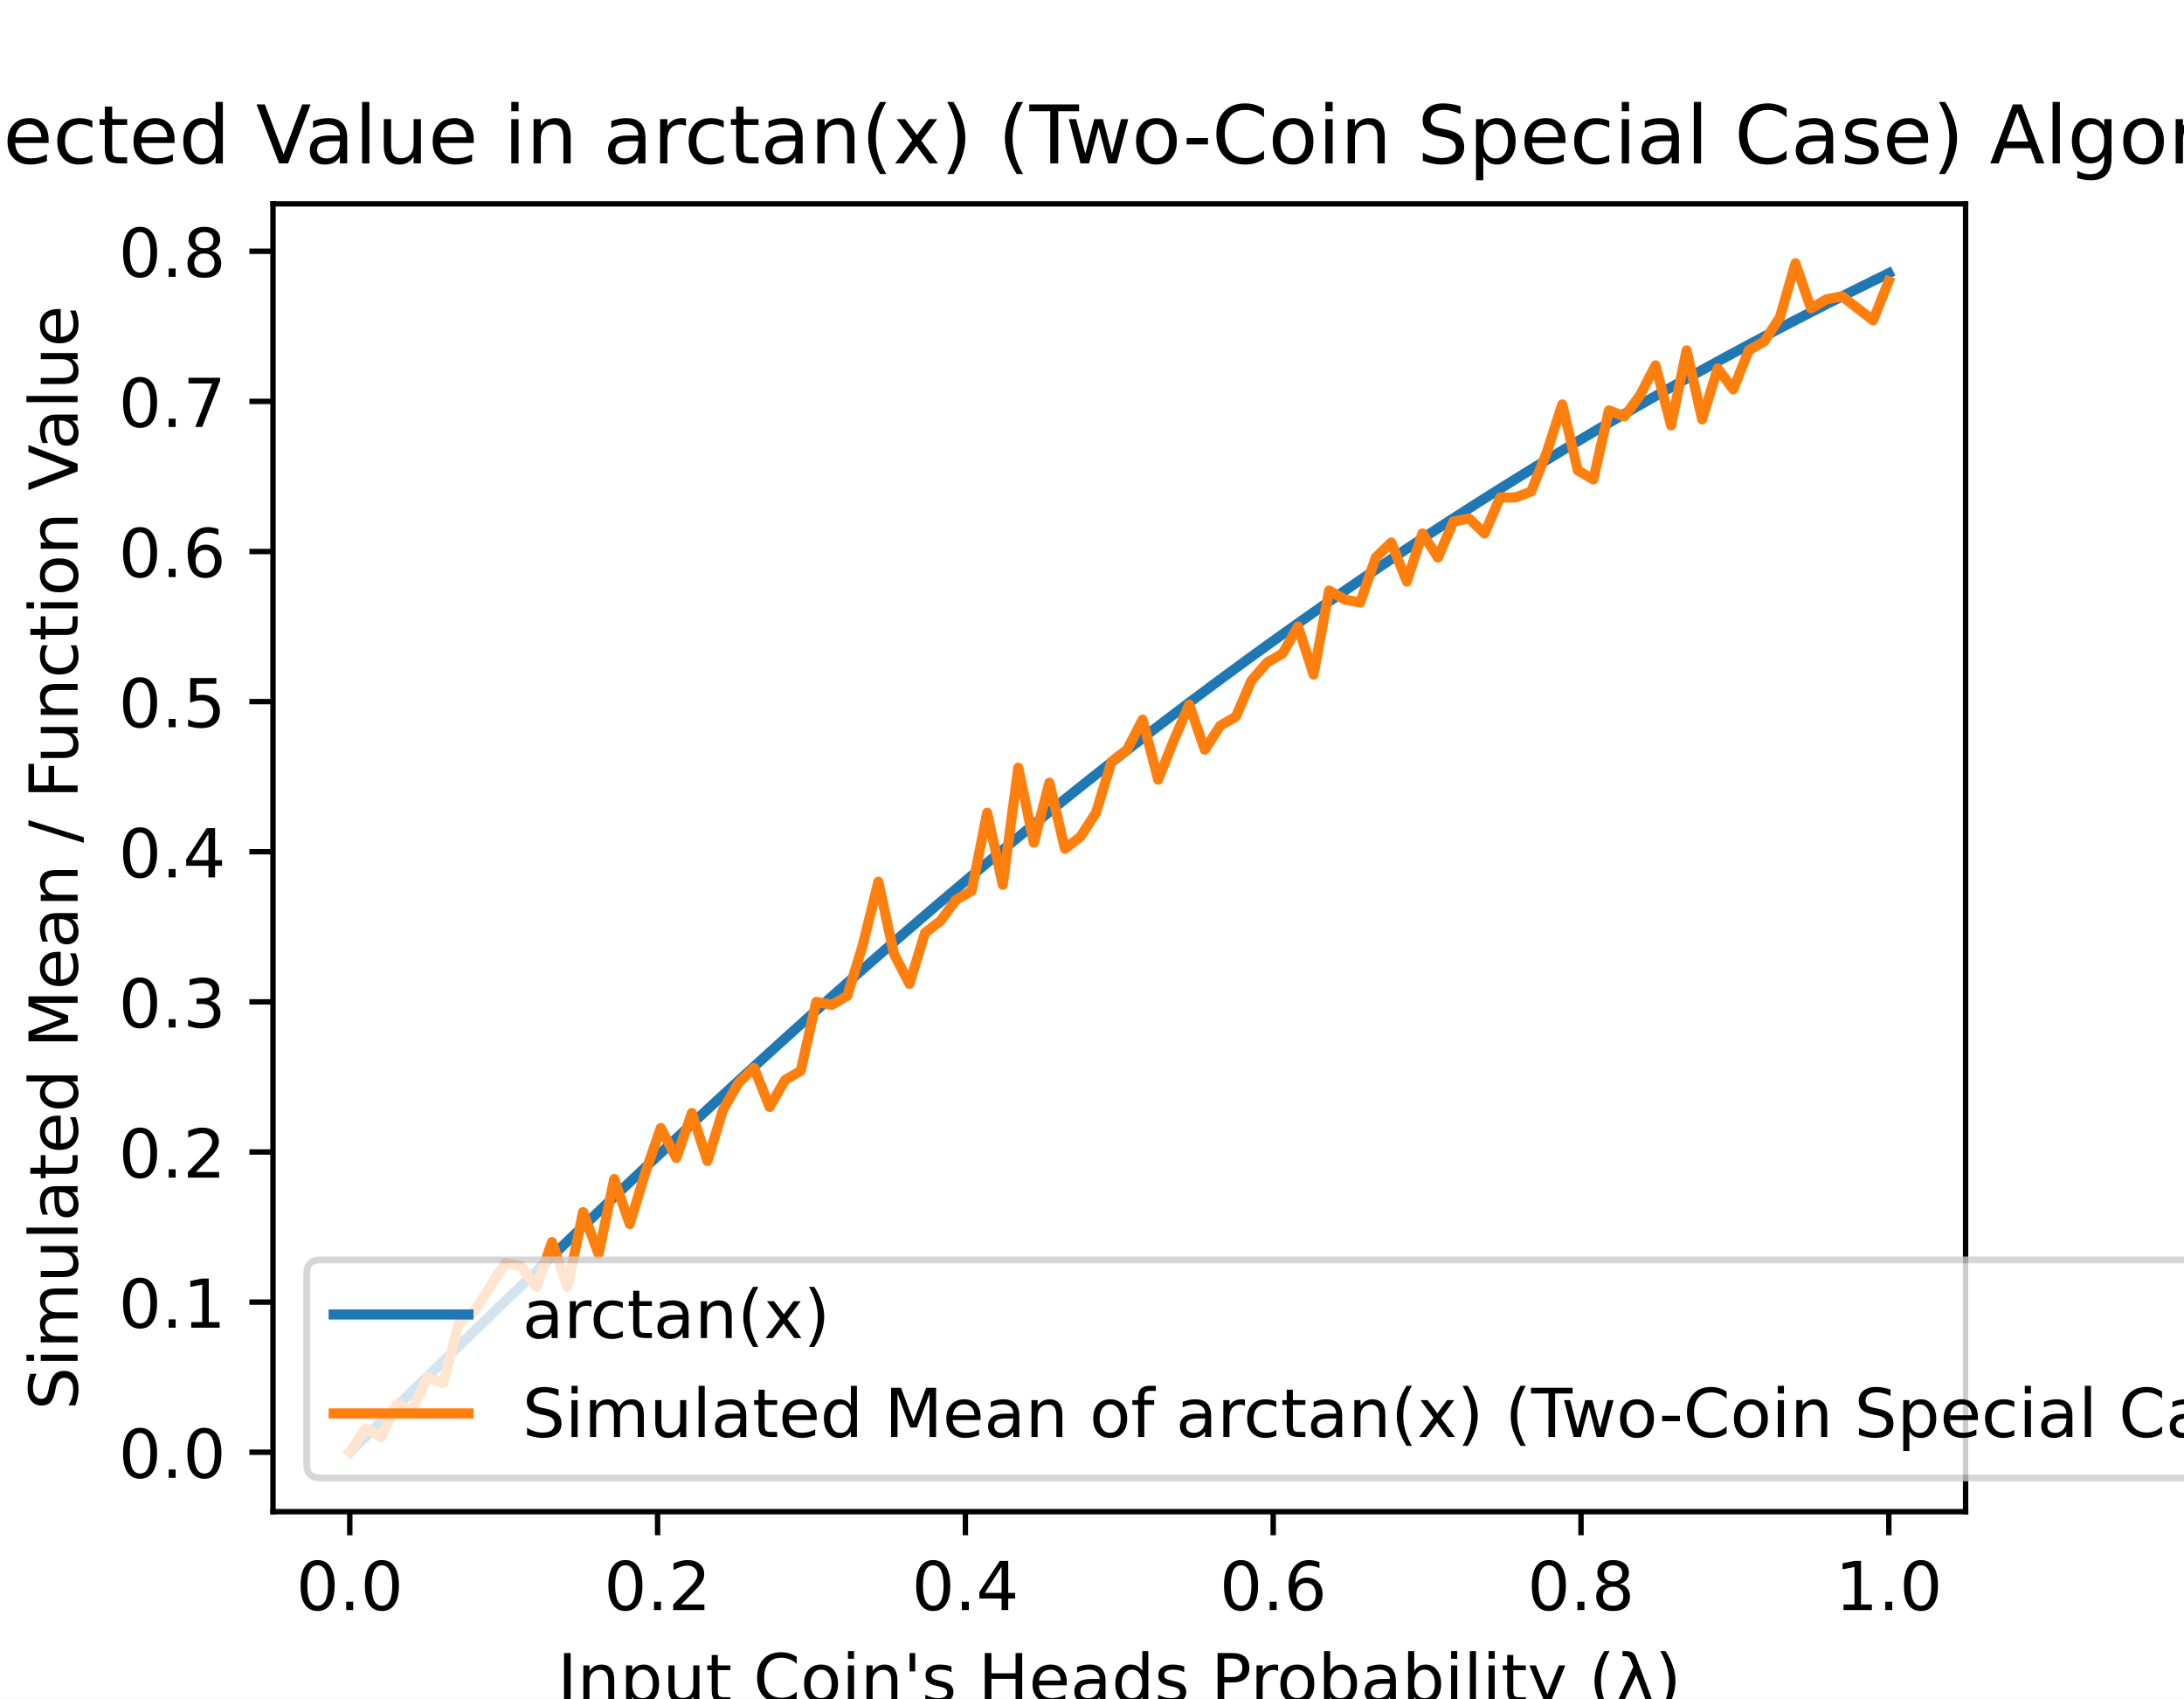
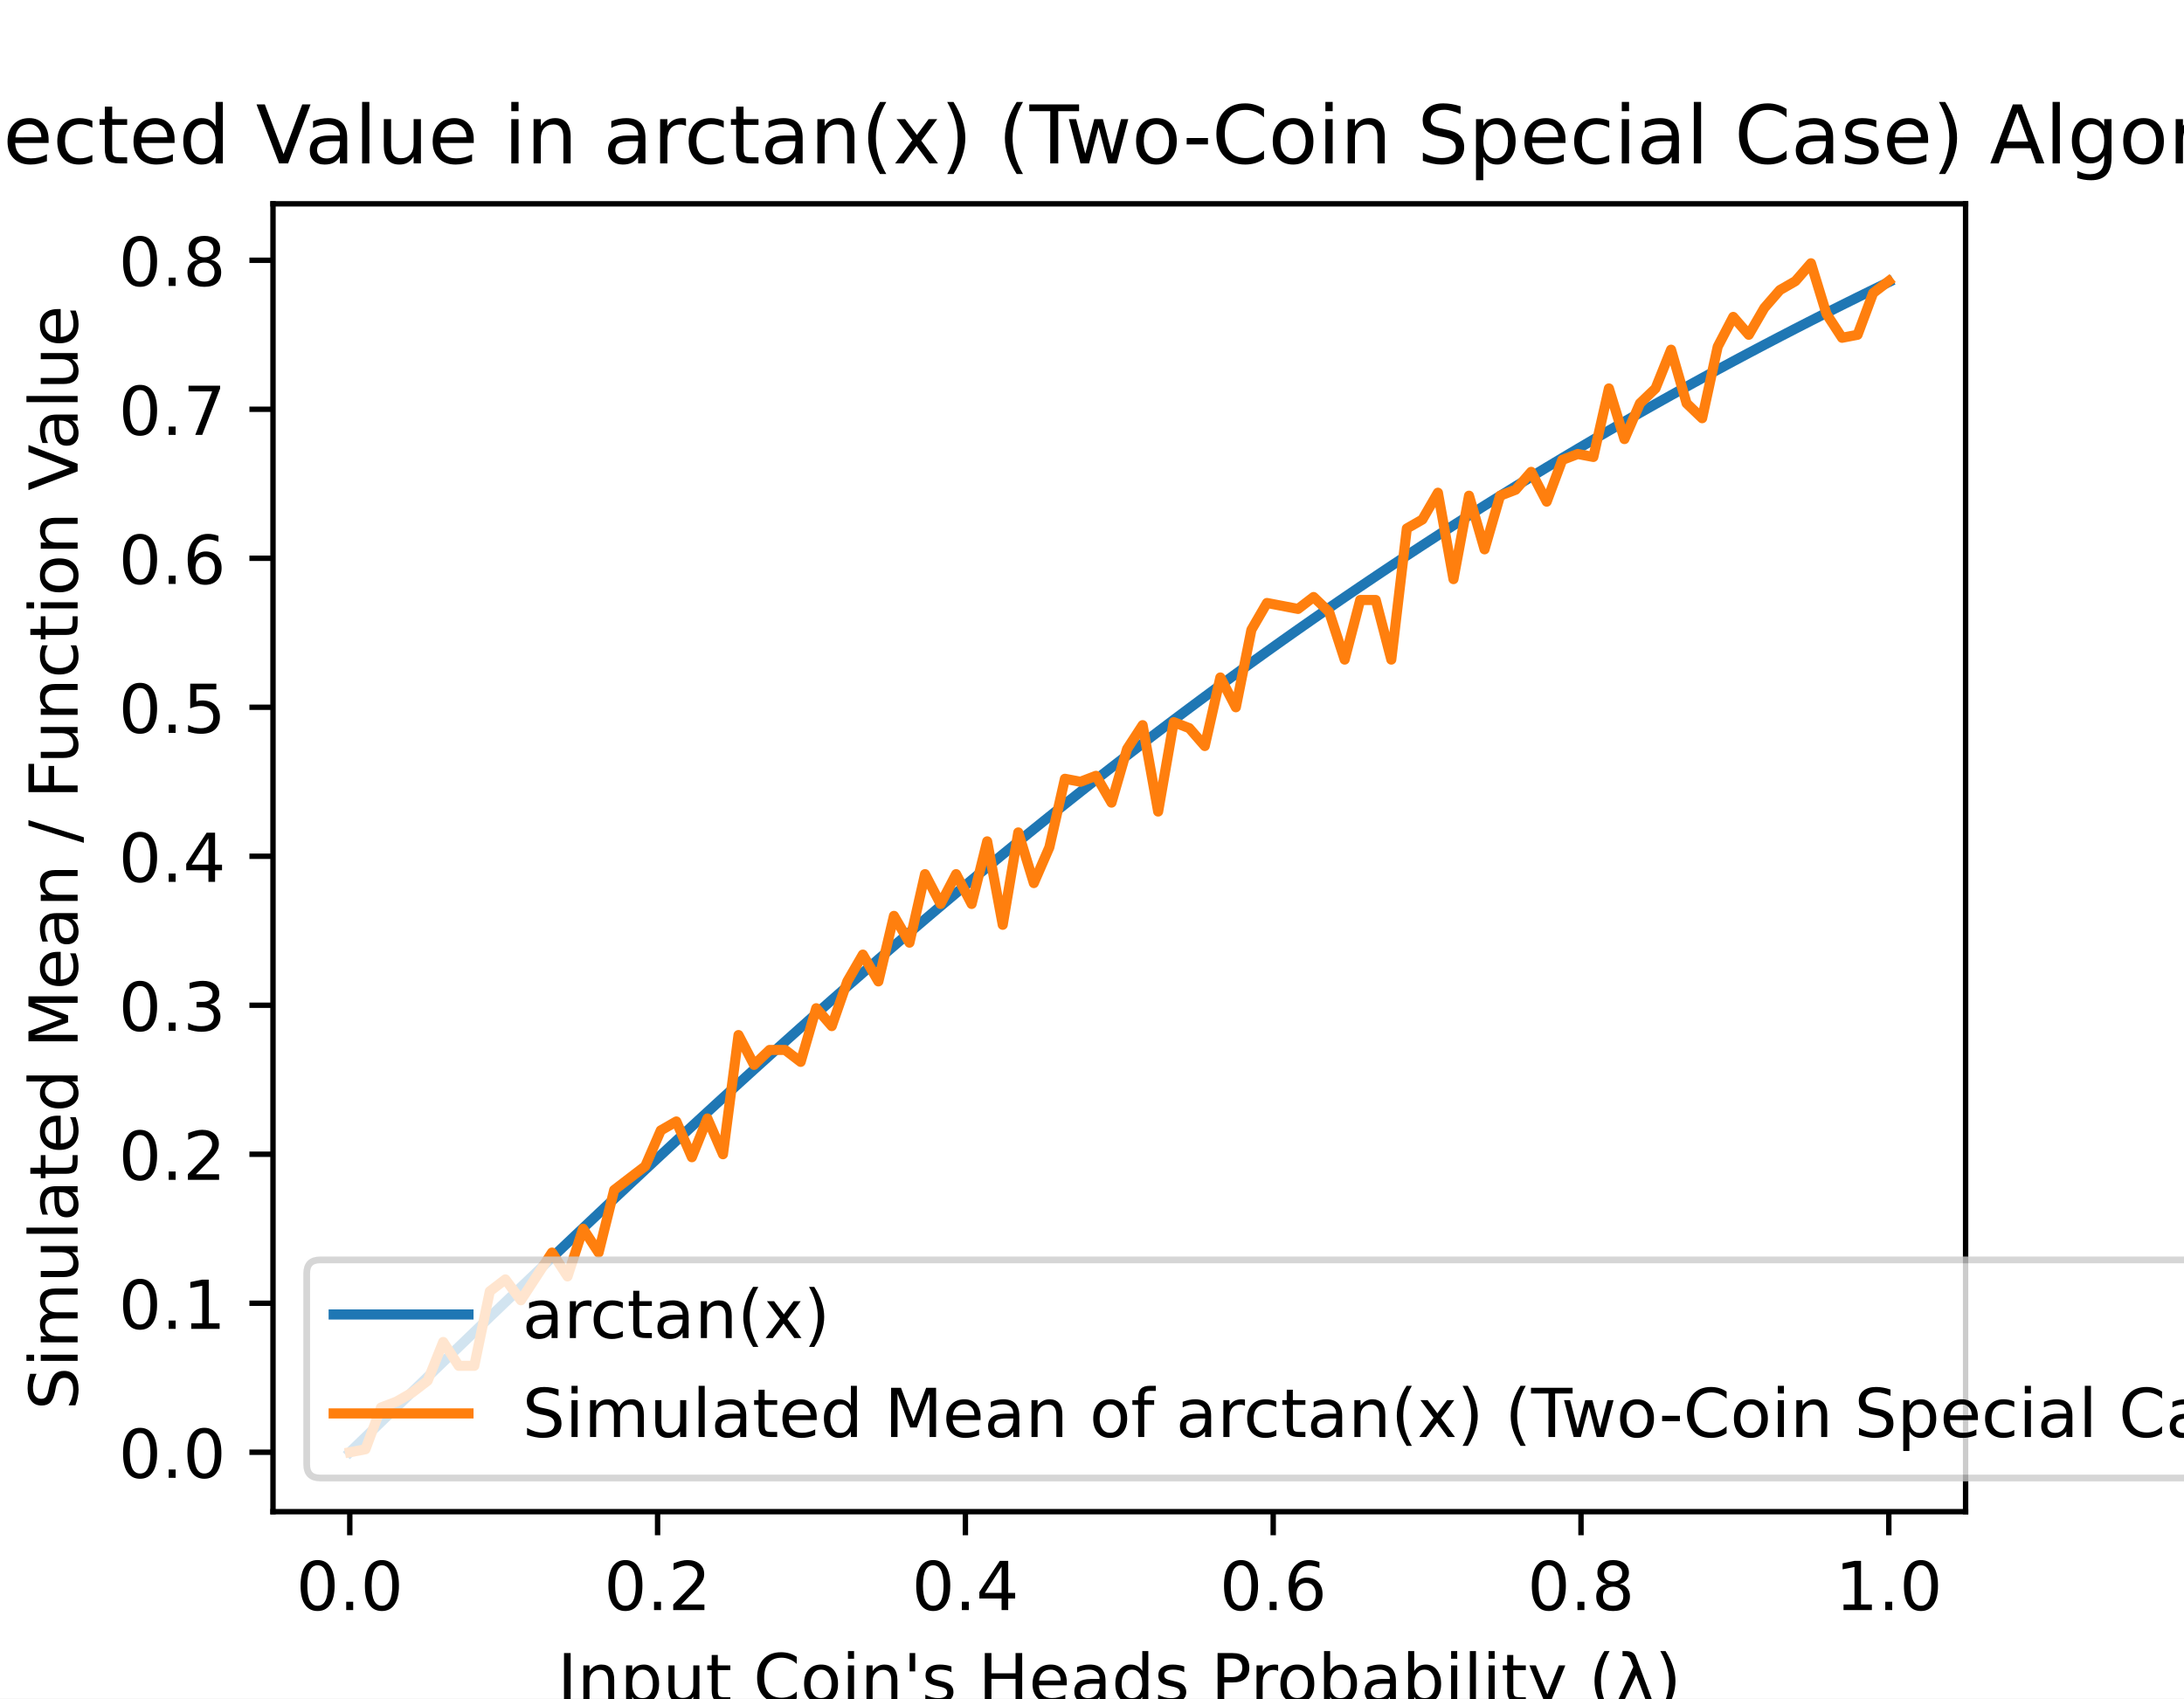
<svg xmlns="http://www.w3.org/2000/svg" xmlns:xlink="http://www.w3.org/1999/xlink" height="252pt" version="1.1" viewBox="0 0 324 252" width="324pt">
  <defs>
    <style type="text/css">
*{stroke-linecap:butt;stroke-linejoin:round;}
  </style>
  </defs>
  <g id="figure_1">
    <g id="patch_1">
      <path d="M 0 252  L 324 252  L 324 0  L 0 0  z " style="fill:#ffffff;" />
    </g>
    <g id="axes_1">
      <g id="patch_2">
        <path d="M 40.5 224.28  L 291.6 224.28  L 291.6 30.24  L 40.5 30.24  z " style="fill:#ffffff;" />
      </g>
      <g id="matplotlib.axis_1">
        <g id="xtick_1">
          <g id="line2d_1">
            <defs>
-               <path d="M 0 0  L 0 3.5  " id="mf734e2e284" style="stroke:#000000;stroke-width:0.8;" />
+               <path d="M 0 0  L 0 3.5  " id="m6fe70b64c1" style="stroke:#000000;stroke-width:0.8;" />
            </defs>
            <g>
-               <use style="stroke:#000000;stroke-width:0.8;" x="51.891" xlink:href="#mf734e2e284" y="224.28" />
+               <use style="stroke:#000000;stroke-width:0.8;" x="51.891" xlink:href="#m6fe70b64c1" y="224.28" />
            </g>
          </g>
          <g id="text_1">
            <text style="font-family:DejaVu Sans;font-size:10px;font-style:normal;font-weight:normal;text-anchor:middle;" transform="rotate(-0, 51.89081, 238.8784)" x="51.891" y="238.878">0.0</text>
          </g>
        </g>
        <g id="xtick_2">
          <g id="line2d_2">
            <g>
-               <use style="stroke:#000000;stroke-width:0.8;" x="97.554" xlink:href="#mf734e2e284" y="224.28" />
+               <use style="stroke:#000000;stroke-width:0.8;" x="97.554" xlink:href="#m6fe70b64c1" y="224.28" />
            </g>
          </g>
          <g id="text_2">
            <text style="font-family:DejaVu Sans;font-size:10px;font-style:normal;font-weight:normal;text-anchor:middle;" transform="rotate(-0, 97.55448, 238.8784)" x="97.554" y="238.878">0.2</text>
          </g>
        </g>
        <g id="xtick_3">
          <g id="line2d_3">
            <g>
-               <use style="stroke:#000000;stroke-width:0.8;" x="143.218" xlink:href="#mf734e2e284" y="224.28" />
+               <use style="stroke:#000000;stroke-width:0.8;" x="143.218" xlink:href="#m6fe70b64c1" y="224.28" />
            </g>
          </g>
          <g id="text_3">
            <text style="font-family:DejaVu Sans;font-size:10px;font-style:normal;font-weight:normal;text-anchor:middle;" transform="rotate(-0, 143.2182, 238.8784)" x="143.218" y="238.878">0.4</text>
          </g>
        </g>
        <g id="xtick_4">
          <g id="line2d_4">
            <g>
-               <use style="stroke:#000000;stroke-width:0.8;" x="188.882" xlink:href="#mf734e2e284" y="224.28" />
+               <use style="stroke:#000000;stroke-width:0.8;" x="188.882" xlink:href="#m6fe70b64c1" y="224.28" />
            </g>
          </g>
          <g id="text_4">
            <text style="font-family:DejaVu Sans;font-size:10px;font-style:normal;font-weight:normal;text-anchor:middle;" transform="rotate(-0, 188.8818, 238.8784)" x="188.882" y="238.878">0.6</text>
          </g>
        </g>
        <g id="xtick_5">
          <g id="line2d_5">
            <g>
-               <use style="stroke:#000000;stroke-width:0.8;" x="234.546" xlink:href="#mf734e2e284" y="224.28" />
+               <use style="stroke:#000000;stroke-width:0.8;" x="234.546" xlink:href="#m6fe70b64c1" y="224.28" />
            </g>
          </g>
          <g id="text_5">
            <text style="font-family:DejaVu Sans;font-size:10px;font-style:normal;font-weight:normal;text-anchor:middle;" transform="rotate(-0, 234.5455, 238.8784)" x="234.546" y="238.878">0.8</text>
          </g>
        </g>
        <g id="xtick_6">
          <g id="line2d_6">
            <g>
-               <use style="stroke:#000000;stroke-width:0.8;" x="280.209" xlink:href="#mf734e2e284" y="224.28" />
+               <use style="stroke:#000000;stroke-width:0.8;" x="280.209" xlink:href="#m6fe70b64c1" y="224.28" />
            </g>
          </g>
          <g id="text_6">
            <text style="font-family:DejaVu Sans;font-size:10px;font-style:normal;font-weight:normal;text-anchor:middle;" transform="rotate(-0, 280.2092, 238.8784)" x="280.209" y="238.878">1.0</text>
          </g>
        </g>
        <g id="text_7">
          <text style="font-family:DejaVu Sans;font-size:10px;font-style:normal;font-weight:normal;text-anchor:middle;" transform="rotate(-0, 166.05, 252.5566)" x="166.05" y="252.557">Input Coin's Heads Probability (λ)</text>
        </g>
      </g>
      <g id="matplotlib.axis_2">
        <g id="ytick_1">
          <g id="line2d_7">
            <defs>
-               <path d="M 0 0  L -3.5 0  " id="m799a9056b3" style="stroke:#000000;stroke-width:0.8;" />
+               <path d="M 0 0  L -3.5 0  " id="maeb0c98c6f" style="stroke:#000000;stroke-width:0.8;" />
            </defs>
            <g>
-               <use style="stroke:#000000;stroke-width:0.8;" x="40.5" xlink:href="#m799a9056b3" y="215.46" />
+               <use style="stroke:#000000;stroke-width:0.8;" x="40.5" xlink:href="#maeb0c98c6f" y="215.46" />
            </g>
          </g>
          <g id="text_8">
            <text style="font-family:DejaVu Sans;font-size:10px;font-style:normal;font-weight:normal;text-anchor:end;" transform="rotate(-0, 33.5, 219.2592)" x="33.5" y="219.259">0.0</text>
          </g>
        </g>
        <g id="ytick_2">
          <g id="line2d_8">
            <g>
-               <use style="stroke:#000000;stroke-width:0.8;" x="40.5" xlink:href="#m799a9056b3" y="193.187" />
+               <use style="stroke:#000000;stroke-width:0.8;" x="40.5" xlink:href="#maeb0c98c6f" y="193.355" />
            </g>
          </g>
          <g id="text_9">
-             <text style="font-family:DejaVu Sans;font-size:10px;font-style:normal;font-weight:normal;text-anchor:end;" transform="rotate(-0, 33.5, 196.9865)" x="33.5" y="196.986">0.1</text>
+             <text style="font-family:DejaVu Sans;font-size:10px;font-style:normal;font-weight:normal;text-anchor:end;" transform="rotate(-0, 33.5, 197.154)" x="33.5" y="197.154">0.1</text>
          </g>
        </g>
        <g id="ytick_3">
          <g id="line2d_9">
            <g>
-               <use style="stroke:#000000;stroke-width:0.8;" x="40.5" xlink:href="#m799a9056b3" y="170.915" />
+               <use style="stroke:#000000;stroke-width:0.8;" x="40.5" xlink:href="#maeb0c98c6f" y="171.249" />
            </g>
          </g>
          <g id="text_10">
-             <text style="font-family:DejaVu Sans;font-size:10px;font-style:normal;font-weight:normal;text-anchor:end;" transform="rotate(-0, 33.5, 174.7138)" x="33.5" y="174.714">0.2</text>
+             <text style="font-family:DejaVu Sans;font-size:10px;font-style:normal;font-weight:normal;text-anchor:end;" transform="rotate(-0, 33.5, 175.0487)" x="33.5" y="175.049">0.2</text>
          </g>
        </g>
        <g id="ytick_4">
          <g id="line2d_10">
            <g>
-               <use style="stroke:#000000;stroke-width:0.8;" x="40.5" xlink:href="#m799a9056b3" y="148.642" />
+               <use style="stroke:#000000;stroke-width:0.8;" x="40.5" xlink:href="#maeb0c98c6f" y="149.144" />
            </g>
          </g>
          <g id="text_11">
-             <text style="font-family:DejaVu Sans;font-size:10px;font-style:normal;font-weight:normal;text-anchor:end;" transform="rotate(-0, 33.5, 152.441)" x="33.5" y="152.441">0.3</text>
+             <text style="font-family:DejaVu Sans;font-size:10px;font-style:normal;font-weight:normal;text-anchor:end;" transform="rotate(-0, 33.5, 152.9434)" x="33.5" y="152.943">0.3</text>
          </g>
        </g>
        <g id="ytick_5">
          <g id="line2d_11">
            <g>
-               <use style="stroke:#000000;stroke-width:0.8;" x="40.5" xlink:href="#m799a9056b3" y="126.369" />
+               <use style="stroke:#000000;stroke-width:0.8;" x="40.5" xlink:href="#maeb0c98c6f" y="127.039" />
            </g>
          </g>
          <g id="text_12">
-             <text style="font-family:DejaVu Sans;font-size:10px;font-style:normal;font-weight:normal;text-anchor:end;" transform="rotate(-0, 33.5, 130.1683)" x="33.5" y="130.168">0.4</text>
+             <text style="font-family:DejaVu Sans;font-size:10px;font-style:normal;font-weight:normal;text-anchor:end;" transform="rotate(-0, 33.5, 130.8382)" x="33.5" y="130.838">0.4</text>
          </g>
        </g>
        <g id="ytick_6">
          <g id="line2d_12">
            <g>
-               <use style="stroke:#000000;stroke-width:0.8;" x="40.5" xlink:href="#m799a9056b3" y="104.096" />
+               <use style="stroke:#000000;stroke-width:0.8;" x="40.5" xlink:href="#maeb0c98c6f" y="104.934" />
            </g>
          </g>
          <g id="text_13">
-             <text style="font-family:DejaVu Sans;font-size:10px;font-style:normal;font-weight:normal;text-anchor:end;" transform="rotate(-0, 33.5, 107.8956)" x="33.5" y="107.896">0.5</text>
+             <text style="font-family:DejaVu Sans;font-size:10px;font-style:normal;font-weight:normal;text-anchor:end;" transform="rotate(-0, 33.5, 108.7329)" x="33.5" y="108.733">0.5</text>
          </g>
        </g>
        <g id="ytick_7">
          <g id="line2d_13">
            <g>
-               <use style="stroke:#000000;stroke-width:0.8;" x="40.5" xlink:href="#m799a9056b3" y="81.824" />
+               <use style="stroke:#000000;stroke-width:0.8;" x="40.5" xlink:href="#maeb0c98c6f" y="82.828" />
            </g>
          </g>
          <g id="text_14">
-             <text style="font-family:DejaVu Sans;font-size:10px;font-style:normal;font-weight:normal;text-anchor:end;" transform="rotate(-0, 33.5, 85.62286)" x="33.5" y="85.623">0.6</text>
+             <text style="font-family:DejaVu Sans;font-size:10px;font-style:normal;font-weight:normal;text-anchor:end;" transform="rotate(-0, 33.5, 86.62764)" x="33.5" y="86.628">0.6</text>
          </g>
        </g>
        <g id="ytick_8">
          <g id="line2d_14">
            <g>
-               <use style="stroke:#000000;stroke-width:0.8;" x="40.5" xlink:href="#m799a9056b3" y="59.551" />
+               <use style="stroke:#000000;stroke-width:0.8;" x="40.5" xlink:href="#maeb0c98c6f" y="60.723" />
            </g>
          </g>
          <g id="text_15">
-             <text style="font-family:DejaVu Sans;font-size:10px;font-style:normal;font-weight:normal;text-anchor:end;" transform="rotate(-0, 33.5, 63.35013)" x="33.5" y="63.35">0.7</text>
+             <text style="font-family:DejaVu Sans;font-size:10px;font-style:normal;font-weight:normal;text-anchor:end;" transform="rotate(-0, 33.5, 64.52238)" x="33.5" y="64.522">0.7</text>
          </g>
        </g>
        <g id="ytick_9">
          <g id="line2d_15">
            <g>
-               <use style="stroke:#000000;stroke-width:0.8;" x="40.5" xlink:href="#m799a9056b3" y="37.278" />
+               <use style="stroke:#000000;stroke-width:0.8;" x="40.5" xlink:href="#maeb0c98c6f" y="38.618" />
            </g>
          </g>
          <g id="text_16">
-             <text style="font-family:DejaVu Sans;font-size:10px;font-style:normal;font-weight:normal;text-anchor:end;" transform="rotate(-0, 33.5, 41.0774)" x="33.5" y="41.077">0.8</text>
+             <text style="font-family:DejaVu Sans;font-size:10px;font-style:normal;font-weight:normal;text-anchor:end;" transform="rotate(-0, 33.5, 42.41711)" x="33.5" y="42.417">0.8</text>
          </g>
        </g>
        <g id="text_17">
          <text style="font-family:DejaVu Sans;font-size:10px;font-style:normal;font-weight:normal;text-anchor:middle;" transform="rotate(-90, 11.51719, 127.26)" x="11.517" y="127.26">Simulated Mean / Function Value</text>
        </g>
      </g>
      <g id="line2d_16">
-         <path clip-path="url(#pd02d2c2135)" d="M 51.914 215.438  L 54.219 213.188  L 56.525 210.94  L 58.831 208.692  L 61.137 206.445  L 63.443 204.201  L 65.748 201.958  L 68.054 199.719  L 70.36 197.482  L 72.666 195.249  L 74.971 193.021  L 77.277 190.797  L 79.583 188.577  L 81.889 186.363  L 84.195 184.155  L 86.5 181.953  L 88.806 179.758  L 91.112 177.569  L 93.418 175.388  L 95.724 173.215  L 98.029 171.049  L 100.335 168.893  L 102.641 166.745  L 104.947 164.606  L 107.252 162.477  L 109.558 160.357  L 111.864 158.248  L 114.17 156.149  L 116.476 154.061  L 118.781 151.984  L 121.087 149.918  L 123.393 147.864  L 125.699 145.821  L 128.005 143.791  L 130.31 141.773  L 132.616 139.767  L 134.922 137.774  L 137.228 135.794  L 139.533 133.827  L 141.839 131.873  L 144.145 129.932  L 146.451 128.006  L 148.757 126.093  L 151.062 124.193  L 153.368 122.308  L 155.674 120.437  L 157.98 118.58  L 160.286 116.737  L 162.591 114.909  L 164.897 113.095  L 167.203 111.295  L 169.509 109.51  L 171.814 107.74  L 174.12 105.984  L 176.426 104.243  L 178.732 102.517  L 181.038 100.806  L 183.343 99.109  L 185.649 97.427  L 187.955 95.76  L 190.261 94.107  L 192.567 92.47  L 194.872 90.847  L 197.178 89.238  L 199.484 87.645  L 201.79 86.065  L 204.095 84.501  L 206.401 82.951  L 208.707 81.415  L 211.013 79.894  L 213.319 78.387  L 215.624 76.895  L 217.93 75.417  L 220.236 73.952  L 222.542 72.502  L 224.848 71.066  L 227.153 69.644  L 229.459 68.235  L 231.765 66.841  L 234.071 65.46  L 236.376 64.092  L 238.682 62.738  L 240.988 61.397  L 243.294 60.069  L 245.6 58.755  L 247.905 57.454  L 250.211 56.165  L 252.517 54.89  L 254.823 53.627  L 257.129 52.376  L 259.434 51.138  L 261.74 49.913  L 264.046 48.7  L 266.352 47.499  L 268.657 46.31  L 270.963 45.133  L 273.269 43.967  L 275.575 42.814  L 277.881 41.672  L 280.186 40.542  " style="fill:none;stroke:#1f77b4;stroke-linecap:square;stroke-width:1.5;" />
+         <path clip-path="url(#p678e1b2d8f)" d="M 51.914 215.438  L 54.219 213.206  L 56.525 210.974  L 58.831 208.743  L 61.137 206.513  L 63.443 204.285  L 65.748 202.06  L 68.054 199.837  L 70.36 197.617  L 72.666 195.401  L 74.971 193.189  L 77.277 190.982  L 79.583 188.779  L 81.889 186.582  L 84.195 184.39  L 86.5 182.205  L 88.806 180.026  L 91.112 177.854  L 93.418 175.689  L 95.724 173.532  L 98.029 171.383  L 100.335 169.243  L 102.641 167.111  L 104.947 164.988  L 107.252 162.875  L 109.558 160.771  L 111.864 158.678  L 114.17 156.595  L 116.476 154.522  L 118.781 152.461  L 121.087 150.411  L 123.393 148.372  L 125.699 146.345  L 128.005 144.33  L 130.31 142.327  L 132.616 140.336  L 134.922 138.358  L 137.228 136.393  L 139.533 134.44  L 141.839 132.501  L 144.145 130.576  L 146.451 128.663  L 148.757 126.764  L 151.062 124.879  L 153.368 123.008  L 155.674 121.151  L 157.98 119.308  L 160.286 117.479  L 162.591 115.665  L 164.897 113.864  L 167.203 112.078  L 169.509 110.307  L 171.814 108.55  L 174.12 106.807  L 176.426 105.08  L 178.732 103.366  L 181.038 101.668  L 183.343 99.984  L 185.649 98.315  L 187.955 96.66  L 190.261 95.02  L 192.567 93.394  L 194.872 91.784  L 197.178 90.187  L 199.484 88.606  L 201.79 87.038  L 204.095 85.486  L 206.401 83.947  L 208.707 82.423  L 211.013 80.913  L 213.319 79.418  L 215.624 77.937  L 217.93 76.469  L 220.236 75.016  L 222.542 73.577  L 224.848 72.152  L 227.153 70.74  L 229.459 69.342  L 231.765 67.958  L 234.071 66.587  L 236.376 65.23  L 238.682 63.886  L 240.988 62.555  L 243.294 61.238  L 245.6 59.933  L 247.905 58.642  L 250.211 57.363  L 252.517 56.097  L 254.823 54.843  L 257.129 53.602  L 259.434 52.374  L 261.74 51.158  L 264.046 49.954  L 266.352 48.762  L 268.657 47.582  L 270.963 46.413  L 273.269 45.257  L 275.575 44.112  L 277.881 42.979  L 280.186 41.857  " style="fill:none;stroke:#1f77b4;stroke-linecap:square;stroke-width:1.5;" />
      </g>
      <g id="line2d_17">
-         <path clip-path="url(#pd02d2c2135)" d="M 51.914 215.46  L 54.219 211.896  L 56.525 213.233  L 58.831 208.333  L 61.137 209.224  L 63.443 204.324  L 65.748 205.215  L 68.054 196.305  L 70.36 194.524  L 72.666 190.96  L 74.971 187.396  L 77.277 187.842  L 79.583 190.96  L 81.889 184.278  L 84.195 190.96  L 86.5 179.824  L 88.806 186.06  L 91.112 174.924  L 93.418 181.605  L 95.724 174.033  L 98.029 167.351  L 100.335 171.805  L 102.641 165.124  L 104.947 172.251  L 107.252 164.678  L 109.558 160.669  L 111.864 158.442  L 114.17 164.233  L 116.476 160.224  L 118.781 158.887  L 121.087 148.642  L 123.393 149.087  L 125.699 147.751  L 128.005 140.178  L 130.31 130.824  L 132.616 141.515  L 134.922 145.969  L 137.228 138.396  L 139.533 136.615  L 141.839 133.496  L 144.145 132.16  L 146.451 120.578  L 148.757 131.269  L 151.062 113.896  L 153.368 125.033  L 155.674 116.124  L 157.98 125.924  L 160.286 124.142  L 162.591 120.578  L 164.897 113.005  L 167.203 111.224  L 169.509 106.769  L 171.814 115.678  L 174.12 109.887  L 176.426 104.542  L 178.732 111.224  L 181.038 107.66  L 183.343 106.324  L 185.649 100.978  L 187.955 98.305  L 190.261 96.969  L 192.567 92.96  L 194.872 100.087  L 197.178 87.615  L 199.484 88.951  L 201.79 89.396  L 204.095 82.715  L 206.401 80.487  L 208.707 86.278  L 211.013 79.151  L 213.319 82.715  L 215.624 77.369  L 217.93 76.924  L 220.236 79.151  L 222.542 73.805  L 224.848 73.805  L 227.153 72.915  L 229.459 67.124  L 231.765 59.996  L 234.071 69.796  L 236.376 71.133  L 238.682 60.887  L 240.988 61.778  L 243.294 58.66  L 245.6 54.205  L 247.905 63.115  L 250.211 51.978  L 252.517 62.224  L 254.823 54.651  L 257.129 57.769  L 259.434 51.978  L 261.74 50.642  L 264.046 47.078  L 266.352 39.06  L 268.657 45.742  L 270.963 44.405  L 273.269 43.96  L 275.575 45.742  L 277.881 47.524  L 280.186 41.733  " style="fill:none;stroke:#ff7f0e;stroke-linecap:square;stroke-width:1.5;" />
+         <path clip-path="url(#p678e1b2d8f)" d="M 51.914 215.46  L 54.219 215.018  L 56.525 208.828  L 58.831 207.944  L 61.137 206.618  L 63.443 204.849  L 65.748 199.102  L 68.054 202.639  L 70.36 202.639  L 72.666 191.586  L 74.971 189.818  L 77.277 192.913  L 79.583 189.376  L 81.889 185.839  L 84.195 189.376  L 86.5 182.302  L 88.806 185.839  L 91.112 176.555  L 93.418 174.786  L 95.724 173.018  L 98.029 167.713  L 100.335 166.386  L 102.641 171.692  L 104.947 165.944  L 107.252 171.249  L 109.558 153.565  L 111.864 157.986  L 114.17 155.776  L 116.476 155.776  L 118.781 157.544  L 121.087 149.586  L 123.393 152.239  L 125.699 145.607  L 128.005 141.628  L 130.31 145.607  L 132.616 135.881  L 134.922 139.86  L 137.228 129.692  L 139.533 134.113  L 141.839 129.692  L 144.145 134.113  L 146.451 124.828  L 148.757 137.207  L 151.062 123.502  L 153.368 131.018  L 155.674 125.713  L 157.98 115.544  L 160.286 115.986  L 162.591 115.102  L 164.897 119.081  L 167.203 111.123  L 169.509 107.586  L 171.814 120.407  L 174.12 107.144  L 176.426 108.028  L 178.732 110.681  L 181.038 100.513  L 183.343 104.934  L 185.649 93.439  L 187.955 89.46  L 190.261 89.902  L 192.567 90.344  L 194.872 88.576  L 197.178 90.786  L 199.484 97.86  L 201.79 89.018  L 204.095 89.018  L 206.401 97.86  L 208.707 78.407  L 211.013 77.081  L 213.319 73.102  L 215.624 85.923  L 217.93 73.544  L 220.236 81.502  L 222.542 73.544  L 224.848 72.66  L 227.153 70.007  L 229.459 74.428  L 231.765 68.239  L 234.071 67.355  L 236.376 67.797  L 238.682 57.628  L 240.988 65.144  L 243.294 59.839  L 245.6 57.628  L 247.905 51.881  L 250.211 59.839  L 252.517 62.049  L 254.823 51.439  L 257.129 47.018  L 259.434 49.671  L 261.74 45.692  L 264.046 43.039  L 266.352 41.713  L 268.657 39.06  L 270.963 46.576  L 273.269 50.113  L 275.575 49.671  L 277.881 43.481  L 280.186 41.713  " style="fill:none;stroke:#ff7f0e;stroke-linecap:square;stroke-width:1.5;" />
      </g>
      <g id="patch_3">
        <path d="M 40.5 224.28  L 40.5 30.24  " style="fill:none;stroke:#000000;stroke-linecap:square;stroke-linejoin:miter;stroke-width:0.8;" />
      </g>
      <g id="patch_4">
        <path d="M 291.6 224.28  L 291.6 30.24  " style="fill:none;stroke:#000000;stroke-linecap:square;stroke-linejoin:miter;stroke-width:0.8;" />
      </g>
      <g id="patch_5">
        <path d="M 40.5 224.28  L 291.6 224.28  " style="fill:none;stroke:#000000;stroke-linecap:square;stroke-linejoin:miter;stroke-width:0.8;" />
      </g>
      <g id="patch_6">
        <path d="M 40.5 30.24  L 291.6 30.24  " style="fill:none;stroke:#000000;stroke-linecap:square;stroke-linejoin:miter;stroke-width:0.8;" />
      </g>
      <g id="text_18">
        <text style="font-family:DejaVu Sans;font-size:12px;font-style:normal;font-weight:normal;text-anchor:middle;" transform="rotate(-0, 166.05, 24.24)" x="166.05" y="24.24">Expected Value in arctan(x) (Two-Coin Special Case) Algorithm</text>
      </g>
      <g id="legend_1">
        <g id="patch_7">
          <path d="M 47.5 219.28  L 344.684 219.28  Q 346.684 219.28 346.684 217.28  L 346.684 188.924  Q 346.684 186.924 344.684 186.924  L 47.5 186.924  Q 45.5 186.924 45.5 188.924  L 45.5 217.28  Q 45.5 219.28 47.5 219.28  z " style="fill:#ffffff;opacity:0.8;stroke:#cccccc;stroke-linejoin:miter;" />
        </g>
        <g id="line2d_18">
          <path d="M 49.5 195.022  L 69.5 195.022  " style="fill:none;stroke:#1f77b4;stroke-linecap:square;stroke-width:1.5;" />
        </g>
        <g id="line2d_19" />
        <g id="text_19">
          <text style="font-family:DejaVu Sans;font-size:10px;font-style:normal;font-weight:normal;text-anchor:start;" transform="rotate(-0, 77.5, 198.5222)" x="77.5" y="198.522">arctan(x)</text>
        </g>
        <g id="line2d_20">
          <path d="M 49.5 209.7  L 69.5 209.7  " style="fill:none;stroke:#ff7f0e;stroke-linecap:square;stroke-width:1.5;" />
        </g>
        <g id="line2d_21" />
        <g id="text_20">
          <text style="font-family:DejaVu Sans;font-size:10px;font-style:normal;font-weight:normal;text-anchor:start;" transform="rotate(-0, 77.5, 213.2003)" x="77.5" y="213.2">Simulated Mean of arctan(x) (Two-Coin Special Case)</text>
        </g>
      </g>
    </g>
  </g>
  <defs>
-     <clipPath id="pd02d2c2135">
+     <clipPath id="p678e1b2d8f">
      <rect height="194.04" width="251.1" x="40.5" y="30.24" />
    </clipPath>
  </defs>
</svg>
